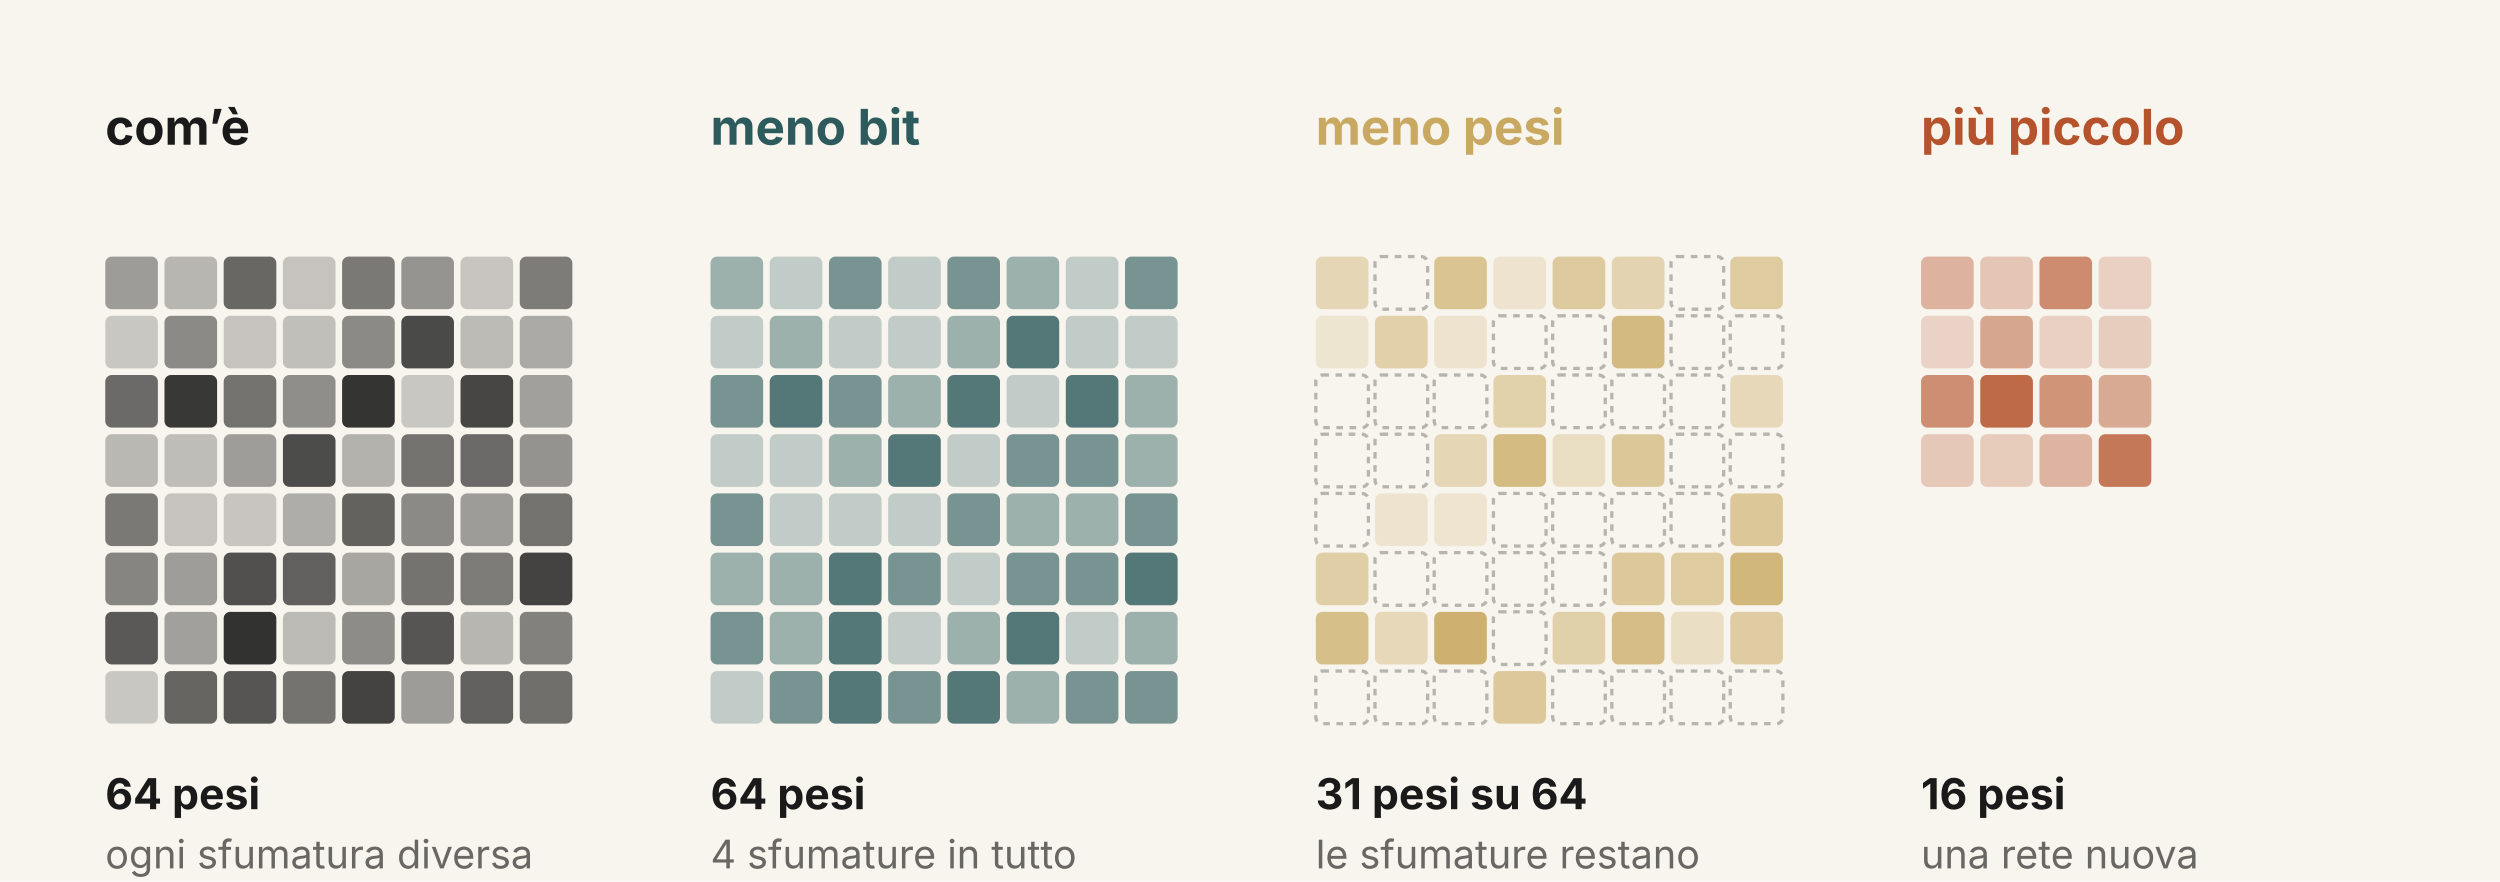
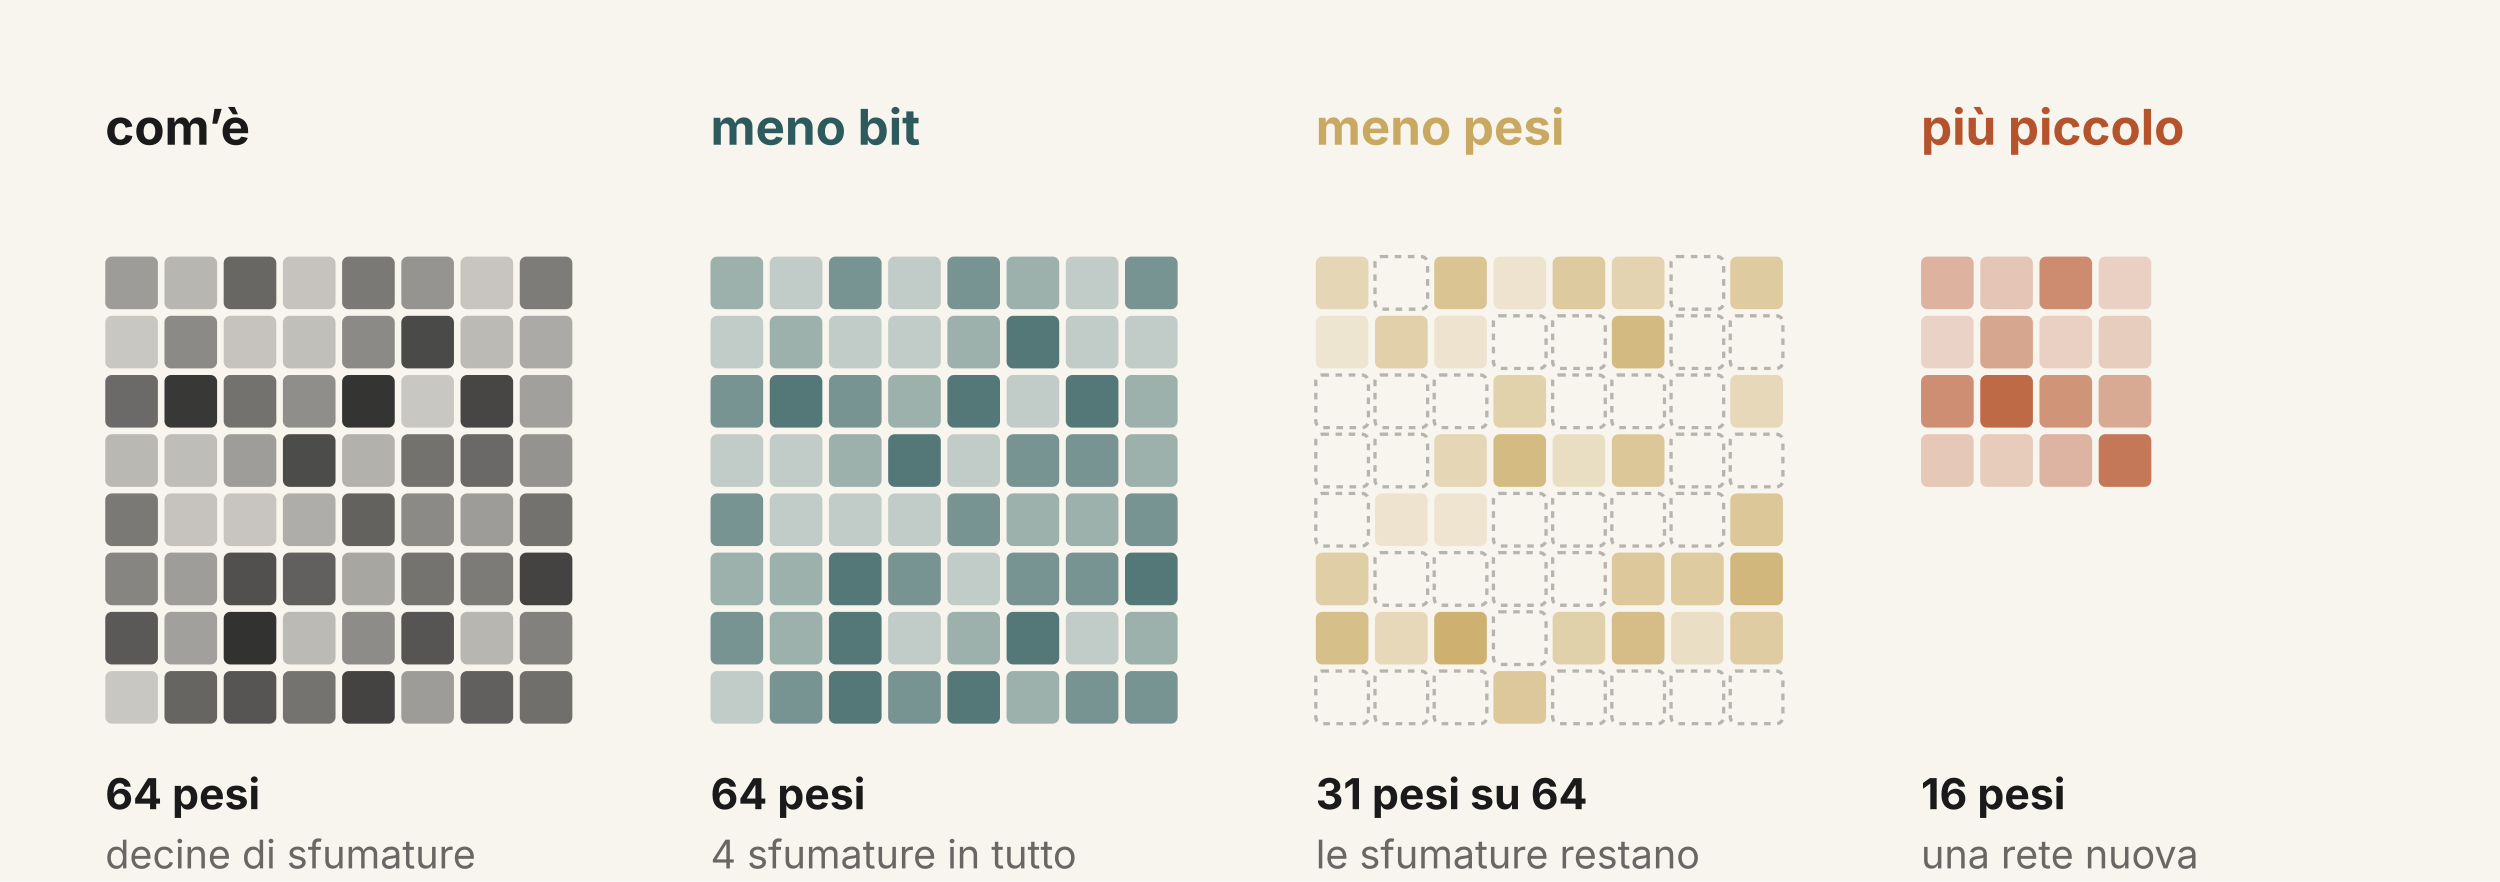
- <svg xmlns="http://www.w3.org/2000/svg" viewBox="0 0 760 268" width="100%" role="img" aria-label="Quattro griglie affiancate che rappresentano la stessa matrice di pesi. La prima, «com’è», è una griglia otto per otto in cui ogni casella ha una sfumatura diversa. La seconda, «meno bit», ha la stessa griglia otto per otto ma le sfumature sono soltanto 4, ripetute. La terza, «meno pesi», ha la griglia otto per otto con 33 caselle vuote e tratteggiate e 31 piene. La quarta, «più piccolo», è una griglia quattro per quattro, con le sue sfumature tutte diverse. Sotto ciascuna, quanti pesi restano.">
+ <svg xmlns="http://www.w3.org/2000/svg" viewBox="0 0 760 268" width="100%" role="img" aria-label="Quattro griglie affiancate che rappresentano la stessa matrice di pesi. La prima, «com’è», è una griglia otto per otto in cui le caselle hanno decine di sfumature diverse. La seconda, «meno bit», ha la stessa griglia otto per otto ma le sfumature sono soltanto 4, ripetute. La terza, «meno pesi», ha la griglia otto per otto con 33 caselle vuote e tratteggiate e 31 piene. La quarta, «più piccolo», è una griglia quattro per quattro, con sfumature sue. Sotto ciascuna, quanti pesi restano.">
  <rect x="0" y="0" width="760" height="268" fill="#F8F5EE" />
  <text x="32" y="44" font-family="Inter, system-ui, sans-serif" font-size="15" fill="#1A1A1A" opacity="1.0" font-weight="bold" text-anchor="start">com’è</text>
  <rect x="32" y="78" width="16" height="16" rx="2" fill="#1A1A1A" opacity="0.41" />
  <rect x="50" y="78" width="16" height="16" rx="2" fill="#1A1A1A" opacity="0.29" />
  <rect x="68" y="78" width="16" height="16" rx="2" fill="#1A1A1A" opacity="0.65" />
  <rect x="86" y="78" width="16" height="16" rx="2" fill="#1A1A1A" opacity="0.23" />
  <rect x="104" y="78" width="16" height="16" rx="2" fill="#1A1A1A" opacity="0.57" />
  <rect x="122" y="78" width="16" height="16" rx="2" fill="#1A1A1A" opacity="0.44" />
  <rect x="140" y="78" width="16" height="16" rx="2" fill="#1A1A1A" opacity="0.22" />
  <rect x="158" y="78" width="16" height="16" rx="2" fill="#1A1A1A" opacity="0.55" />
  <rect x="32" y="96" width="16" height="16" rx="2" fill="#1A1A1A" opacity="0.21" />
  <rect x="50" y="96" width="16" height="16" rx="2" fill="#1A1A1A" opacity="0.49" />
  <rect x="68" y="96" width="16" height="16" rx="2" fill="#1A1A1A" opacity="0.23" />
  <rect x="86" y="96" width="16" height="16" rx="2" fill="#1A1A1A" opacity="0.25" />
  <rect x="104" y="96" width="16" height="16" rx="2" fill="#1A1A1A" opacity="0.49" />
  <rect x="122" y="96" width="16" height="16" rx="2" fill="#1A1A1A" opacity="0.78" />
  <rect x="140" y="96" width="16" height="16" rx="2" fill="#1A1A1A" opacity="0.27" />
  <rect x="158" y="96" width="16" height="16" rx="2" fill="#1A1A1A" opacity="0.34" />
  <rect x="32" y="114" width="16" height="16" rx="2" fill="#1A1A1A" opacity="0.63" />
  <rect x="50" y="114" width="16" height="16" rx="2" fill="#1A1A1A" opacity="0.86" />
  <rect x="68" y="114" width="16" height="16" rx="2" fill="#1A1A1A" opacity="0.60" />
  <rect x="86" y="114" width="16" height="16" rx="2" fill="#1A1A1A" opacity="0.47" />
  <rect x="104" y="114" width="16" height="16" rx="2" fill="#1A1A1A" opacity="0.88" />
  <rect x="122" y="114" width="16" height="16" rx="2" fill="#1A1A1A" opacity="0.21" />
  <rect x="140" y="114" width="16" height="16" rx="2" fill="#1A1A1A" opacity="0.80" />
  <rect x="158" y="114" width="16" height="16" rx="2" fill="#1A1A1A" opacity="0.39" />
  <rect x="32" y="132" width="16" height="16" rx="2" fill="#1A1A1A" opacity="0.28" />
  <rect x="50" y="132" width="16" height="16" rx="2" fill="#1A1A1A" opacity="0.26" />
  <rect x="68" y="132" width="16" height="16" rx="2" fill="#1A1A1A" opacity="0.40" />
  <rect x="86" y="132" width="16" height="16" rx="2" fill="#1A1A1A" opacity="0.77" />
  <rect x="104" y="132" width="16" height="16" rx="2" fill="#1A1A1A" opacity="0.31" />
  <rect x="122" y="132" width="16" height="16" rx="2" fill="#1A1A1A" opacity="0.60" />
  <rect x="140" y="132" width="16" height="16" rx="2" fill="#1A1A1A" opacity="0.64" />
  <rect x="158" y="132" width="16" height="16" rx="2" fill="#1A1A1A" opacity="0.45" />
  <rect x="32" y="150" width="16" height="16" rx="2" fill="#1A1A1A" opacity="0.57" />
  <rect x="50" y="150" width="16" height="16" rx="2" fill="#1A1A1A" opacity="0.23" />
  <rect x="68" y="150" width="16" height="16" rx="2" fill="#1A1A1A" opacity="0.22" />
  <rect x="86" y="150" width="16" height="16" rx="2" fill="#1A1A1A" opacity="0.33" />
  <rect x="104" y="150" width="16" height="16" rx="2" fill="#1A1A1A" opacity="0.67" />
  <rect x="122" y="150" width="16" height="16" rx="2" fill="#1A1A1A" opacity="0.49" />
  <rect x="140" y="150" width="16" height="16" rx="2" fill="#1A1A1A" opacity="0.41" />
  <rect x="158" y="150" width="16" height="16" rx="2" fill="#1A1A1A" opacity="0.60" />
  <rect x="32" y="168" width="16" height="16" rx="2" fill="#1A1A1A" opacity="0.51" />
  <rect x="50" y="168" width="16" height="16" rx="2" fill="#1A1A1A" opacity="0.40" />
  <rect x="68" y="168" width="16" height="16" rx="2" fill="#1A1A1A" opacity="0.75" />
  <rect x="86" y="168" width="16" height="16" rx="2" fill="#1A1A1A" opacity="0.68" />
  <rect x="104" y="168" width="16" height="16" rx="2" fill="#1A1A1A" opacity="0.36" />
  <rect x="122" y="168" width="16" height="16" rx="2" fill="#1A1A1A" opacity="0.59" />
  <rect x="140" y="168" width="16" height="16" rx="2" fill="#1A1A1A" opacity="0.56" />
  <rect x="158" y="168" width="16" height="16" rx="2" fill="#1A1A1A" opacity="0.81" />
  <rect x="32" y="186" width="16" height="16" rx="2" fill="#1A1A1A" opacity="0.71" />
  <rect x="50" y="186" width="16" height="16" rx="2" fill="#1A1A1A" opacity="0.39" />
  <rect x="68" y="186" width="16" height="16" rx="2" fill="#1A1A1A" opacity="0.89" />
  <rect x="86" y="186" width="16" height="16" rx="2" fill="#1A1A1A" opacity="0.27" />
  <rect x="104" y="186" width="16" height="16" rx="2" fill="#1A1A1A" opacity="0.48" />
  <rect x="122" y="186" width="16" height="16" rx="2" fill="#1A1A1A" opacity="0.73" />
  <rect x="140" y="186" width="16" height="16" rx="2" fill="#1A1A1A" opacity="0.29" />
  <rect x="158" y="186" width="16" height="16" rx="2" fill="#1A1A1A" opacity="0.53" />
  <rect x="32" y="204" width="16" height="16" rx="2" fill="#1A1A1A" opacity="0.21" />
  <rect x="50" y="204" width="16" height="16" rx="2" fill="#1A1A1A" opacity="0.66" />
  <rect x="68" y="204" width="16" height="16" rx="2" fill="#1A1A1A" opacity="0.73" />
  <rect x="86" y="204" width="16" height="16" rx="2" fill="#1A1A1A" opacity="0.59" />
  <rect x="104" y="204" width="16" height="16" rx="2" fill="#1A1A1A" opacity="0.81" />
  <rect x="122" y="204" width="16" height="16" rx="2" fill="#1A1A1A" opacity="0.41" />
  <rect x="140" y="204" width="16" height="16" rx="2" fill="#1A1A1A" opacity="0.68" />
  <rect x="158" y="204" width="16" height="16" rx="2" fill="#1A1A1A" opacity="0.61" />
  <text x="32" y="246" font-family="Inter, system-ui, sans-serif" font-size="13" fill="#1A1A1A" opacity="1.0" font-weight="bold" text-anchor="start">64 pesi</text>
-   <text x="32" y="264" font-family="Inter, system-ui, sans-serif" font-size="12" fill="#1A1A1A" opacity="0.65" font-weight="normal" text-anchor="start">ogni sfumatura diversa</text>
+   <text x="32" y="264" font-family="Inter, system-ui, sans-serif" font-size="12" fill="#1A1A1A" opacity="0.65" font-weight="normal" text-anchor="start">decine di sfumature</text>
  <text x="216" y="44" font-family="Inter, system-ui, sans-serif" font-size="15" fill="#2D5A5C" opacity="1.0" font-weight="bold" text-anchor="start">meno bit</text>
  <rect x="216" y="78" width="16" height="16" rx="2" fill="#2D5A5C" opacity="0.45" />
  <rect x="234" y="78" width="16" height="16" rx="2" fill="#2D5A5C" opacity="0.27" />
  <rect x="252" y="78" width="16" height="16" rx="2" fill="#2D5A5C" opacity="0.63" />
  <rect x="270" y="78" width="16" height="16" rx="2" fill="#2D5A5C" opacity="0.27" />
  <rect x="288" y="78" width="16" height="16" rx="2" fill="#2D5A5C" opacity="0.63" />
  <rect x="306" y="78" width="16" height="16" rx="2" fill="#2D5A5C" opacity="0.45" />
  <rect x="324" y="78" width="16" height="16" rx="2" fill="#2D5A5C" opacity="0.27" />
  <rect x="342" y="78" width="16" height="16" rx="2" fill="#2D5A5C" opacity="0.63" />
  <rect x="216" y="96" width="16" height="16" rx="2" fill="#2D5A5C" opacity="0.27" />
  <rect x="234" y="96" width="16" height="16" rx="2" fill="#2D5A5C" opacity="0.45" />
  <rect x="252" y="96" width="16" height="16" rx="2" fill="#2D5A5C" opacity="0.27" />
  <rect x="270" y="96" width="16" height="16" rx="2" fill="#2D5A5C" opacity="0.27" />
  <rect x="288" y="96" width="16" height="16" rx="2" fill="#2D5A5C" opacity="0.45" />
  <rect x="306" y="96" width="16" height="16" rx="2" fill="#2D5A5C" opacity="0.81" />
  <rect x="324" y="96" width="16" height="16" rx="2" fill="#2D5A5C" opacity="0.27" />
  <rect x="342" y="96" width="16" height="16" rx="2" fill="#2D5A5C" opacity="0.27" />
  <rect x="216" y="114" width="16" height="16" rx="2" fill="#2D5A5C" opacity="0.63" />
  <rect x="234" y="114" width="16" height="16" rx="2" fill="#2D5A5C" opacity="0.81" />
  <rect x="252" y="114" width="16" height="16" rx="2" fill="#2D5A5C" opacity="0.63" />
  <rect x="270" y="114" width="16" height="16" rx="2" fill="#2D5A5C" opacity="0.45" />
  <rect x="288" y="114" width="16" height="16" rx="2" fill="#2D5A5C" opacity="0.81" />
  <rect x="306" y="114" width="16" height="16" rx="2" fill="#2D5A5C" opacity="0.27" />
  <rect x="324" y="114" width="16" height="16" rx="2" fill="#2D5A5C" opacity="0.81" />
  <rect x="342" y="114" width="16" height="16" rx="2" fill="#2D5A5C" opacity="0.45" />
  <rect x="216" y="132" width="16" height="16" rx="2" fill="#2D5A5C" opacity="0.27" />
  <rect x="234" y="132" width="16" height="16" rx="2" fill="#2D5A5C" opacity="0.27" />
  <rect x="252" y="132" width="16" height="16" rx="2" fill="#2D5A5C" opacity="0.45" />
  <rect x="270" y="132" width="16" height="16" rx="2" fill="#2D5A5C" opacity="0.81" />
  <rect x="288" y="132" width="16" height="16" rx="2" fill="#2D5A5C" opacity="0.27" />
  <rect x="306" y="132" width="16" height="16" rx="2" fill="#2D5A5C" opacity="0.63" />
  <rect x="324" y="132" width="16" height="16" rx="2" fill="#2D5A5C" opacity="0.63" />
  <rect x="342" y="132" width="16" height="16" rx="2" fill="#2D5A5C" opacity="0.45" />
  <rect x="216" y="150" width="16" height="16" rx="2" fill="#2D5A5C" opacity="0.63" />
  <rect x="234" y="150" width="16" height="16" rx="2" fill="#2D5A5C" opacity="0.27" />
  <rect x="252" y="150" width="16" height="16" rx="2" fill="#2D5A5C" opacity="0.27" />
  <rect x="270" y="150" width="16" height="16" rx="2" fill="#2D5A5C" opacity="0.27" />
  <rect x="288" y="150" width="16" height="16" rx="2" fill="#2D5A5C" opacity="0.63" />
  <rect x="306" y="150" width="16" height="16" rx="2" fill="#2D5A5C" opacity="0.45" />
  <rect x="324" y="150" width="16" height="16" rx="2" fill="#2D5A5C" opacity="0.45" />
  <rect x="342" y="150" width="16" height="16" rx="2" fill="#2D5A5C" opacity="0.63" />
  <rect x="216" y="168" width="16" height="16" rx="2" fill="#2D5A5C" opacity="0.45" />
  <rect x="234" y="168" width="16" height="16" rx="2" fill="#2D5A5C" opacity="0.45" />
  <rect x="252" y="168" width="16" height="16" rx="2" fill="#2D5A5C" opacity="0.81" />
  <rect x="270" y="168" width="16" height="16" rx="2" fill="#2D5A5C" opacity="0.63" />
  <rect x="288" y="168" width="16" height="16" rx="2" fill="#2D5A5C" opacity="0.27" />
  <rect x="306" y="168" width="16" height="16" rx="2" fill="#2D5A5C" opacity="0.63" />
  <rect x="324" y="168" width="16" height="16" rx="2" fill="#2D5A5C" opacity="0.63" />
  <rect x="342" y="168" width="16" height="16" rx="2" fill="#2D5A5C" opacity="0.81" />
  <rect x="216" y="186" width="16" height="16" rx="2" fill="#2D5A5C" opacity="0.63" />
  <rect x="234" y="186" width="16" height="16" rx="2" fill="#2D5A5C" opacity="0.45" />
  <rect x="252" y="186" width="16" height="16" rx="2" fill="#2D5A5C" opacity="0.81" />
  <rect x="270" y="186" width="16" height="16" rx="2" fill="#2D5A5C" opacity="0.27" />
  <rect x="288" y="186" width="16" height="16" rx="2" fill="#2D5A5C" opacity="0.45" />
  <rect x="306" y="186" width="16" height="16" rx="2" fill="#2D5A5C" opacity="0.81" />
  <rect x="324" y="186" width="16" height="16" rx="2" fill="#2D5A5C" opacity="0.27" />
  <rect x="342" y="186" width="16" height="16" rx="2" fill="#2D5A5C" opacity="0.45" />
  <rect x="216" y="204" width="16" height="16" rx="2" fill="#2D5A5C" opacity="0.27" />
  <rect x="234" y="204" width="16" height="16" rx="2" fill="#2D5A5C" opacity="0.63" />
  <rect x="252" y="204" width="16" height="16" rx="2" fill="#2D5A5C" opacity="0.81" />
  <rect x="270" y="204" width="16" height="16" rx="2" fill="#2D5A5C" opacity="0.63" />
  <rect x="288" y="204" width="16" height="16" rx="2" fill="#2D5A5C" opacity="0.81" />
  <rect x="306" y="204" width="16" height="16" rx="2" fill="#2D5A5C" opacity="0.45" />
  <rect x="324" y="204" width="16" height="16" rx="2" fill="#2D5A5C" opacity="0.63" />
  <rect x="342" y="204" width="16" height="16" rx="2" fill="#2D5A5C" opacity="0.63" />
  <text x="216" y="246" font-family="Inter, system-ui, sans-serif" font-size="13" fill="#1A1A1A" opacity="1.0" font-weight="bold" text-anchor="start">64 pesi</text>
  <text x="216" y="264" font-family="Inter, system-ui, sans-serif" font-size="12" fill="#1A1A1A" opacity="0.65" font-weight="normal" text-anchor="start">4 sfumature in tutto</text>
  <text x="400" y="44" font-family="Inter, system-ui, sans-serif" font-size="15" fill="#C9A961" opacity="1.0" font-weight="bold" text-anchor="start">meno pesi</text>
  <rect x="400" y="78" width="16" height="16" rx="2" fill="#C9A961" opacity="0.41" />
  <rect x="418" y="78" width="16" height="16" rx="2" fill="none" stroke="#1A1A1A" stroke-width="1" stroke-dasharray="2 2" opacity="0.30" />
  <rect x="436" y="78" width="16" height="16" rx="2" fill="#C9A961" opacity="0.65" />
  <rect x="454" y="78" width="16" height="16" rx="2" fill="#C9A961" opacity="0.23" />
  <rect x="472" y="78" width="16" height="16" rx="2" fill="#C9A961" opacity="0.57" />
  <rect x="490" y="78" width="16" height="16" rx="2" fill="#C9A961" opacity="0.44" />
  <rect x="508" y="78" width="16" height="16" rx="2" fill="none" stroke="#1A1A1A" stroke-width="1" stroke-dasharray="2 2" opacity="0.30" />
  <rect x="526" y="78" width="16" height="16" rx="2" fill="#C9A961" opacity="0.55" />
  <rect x="400" y="96" width="16" height="16" rx="2" fill="#C9A961" opacity="0.21" />
  <rect x="418" y="96" width="16" height="16" rx="2" fill="#C9A961" opacity="0.49" />
  <rect x="436" y="96" width="16" height="16" rx="2" fill="#C9A961" opacity="0.23" />
  <rect x="454" y="96" width="16" height="16" rx="2" fill="none" stroke="#1A1A1A" stroke-width="1" stroke-dasharray="2 2" opacity="0.30" />
  <rect x="472" y="96" width="16" height="16" rx="2" fill="none" stroke="#1A1A1A" stroke-width="1" stroke-dasharray="2 2" opacity="0.30" />
  <rect x="490" y="96" width="16" height="16" rx="2" fill="#C9A961" opacity="0.78" />
  <rect x="508" y="96" width="16" height="16" rx="2" fill="none" stroke="#1A1A1A" stroke-width="1" stroke-dasharray="2 2" opacity="0.30" />
  <rect x="526" y="96" width="16" height="16" rx="2" fill="none" stroke="#1A1A1A" stroke-width="1" stroke-dasharray="2 2" opacity="0.30" />
  <rect x="400" y="114" width="16" height="16" rx="2" fill="none" stroke="#1A1A1A" stroke-width="1" stroke-dasharray="2 2" opacity="0.30" />
  <rect x="418" y="114" width="16" height="16" rx="2" fill="none" stroke="#1A1A1A" stroke-width="1" stroke-dasharray="2 2" opacity="0.30" />
  <rect x="436" y="114" width="16" height="16" rx="2" fill="none" stroke="#1A1A1A" stroke-width="1" stroke-dasharray="2 2" opacity="0.30" />
  <rect x="454" y="114" width="16" height="16" rx="2" fill="#C9A961" opacity="0.47" />
  <rect x="472" y="114" width="16" height="16" rx="2" fill="none" stroke="#1A1A1A" stroke-width="1" stroke-dasharray="2 2" opacity="0.30" />
  <rect x="490" y="114" width="16" height="16" rx="2" fill="none" stroke="#1A1A1A" stroke-width="1" stroke-dasharray="2 2" opacity="0.30" />
  <rect x="508" y="114" width="16" height="16" rx="2" fill="none" stroke="#1A1A1A" stroke-width="1" stroke-dasharray="2 2" opacity="0.30" />
  <rect x="526" y="114" width="16" height="16" rx="2" fill="#C9A961" opacity="0.39" />
  <rect x="400" y="132" width="16" height="16" rx="2" fill="none" stroke="#1A1A1A" stroke-width="1" stroke-dasharray="2 2" opacity="0.30" />
  <rect x="418" y="132" width="16" height="16" rx="2" fill="none" stroke="#1A1A1A" stroke-width="1" stroke-dasharray="2 2" opacity="0.30" />
  <rect x="436" y="132" width="16" height="16" rx="2" fill="#C9A961" opacity="0.40" />
  <rect x="454" y="132" width="16" height="16" rx="2" fill="#C9A961" opacity="0.77" />
  <rect x="472" y="132" width="16" height="16" rx="2" fill="#C9A961" opacity="0.31" />
  <rect x="490" y="132" width="16" height="16" rx="2" fill="#C9A961" opacity="0.60" />
  <rect x="508" y="132" width="16" height="16" rx="2" fill="none" stroke="#1A1A1A" stroke-width="1" stroke-dasharray="2 2" opacity="0.30" />
  <rect x="526" y="132" width="16" height="16" rx="2" fill="none" stroke="#1A1A1A" stroke-width="1" stroke-dasharray="2 2" opacity="0.30" />
  <rect x="400" y="150" width="16" height="16" rx="2" fill="none" stroke="#1A1A1A" stroke-width="1" stroke-dasharray="2 2" opacity="0.30" />
  <rect x="418" y="150" width="16" height="16" rx="2" fill="#C9A961" opacity="0.23" />
  <rect x="436" y="150" width="16" height="16" rx="2" fill="#C9A961" opacity="0.22" />
  <rect x="454" y="150" width="16" height="16" rx="2" fill="none" stroke="#1A1A1A" stroke-width="1" stroke-dasharray="2 2" opacity="0.30" />
  <rect x="472" y="150" width="16" height="16" rx="2" fill="none" stroke="#1A1A1A" stroke-width="1" stroke-dasharray="2 2" opacity="0.30" />
  <rect x="490" y="150" width="16" height="16" rx="2" fill="none" stroke="#1A1A1A" stroke-width="1" stroke-dasharray="2 2" opacity="0.30" />
  <rect x="508" y="150" width="16" height="16" rx="2" fill="none" stroke="#1A1A1A" stroke-width="1" stroke-dasharray="2 2" opacity="0.30" />
  <rect x="526" y="150" width="16" height="16" rx="2" fill="#C9A961" opacity="0.60" />
  <rect x="400" y="168" width="16" height="16" rx="2" fill="#C9A961" opacity="0.51" />
  <rect x="418" y="168" width="16" height="16" rx="2" fill="none" stroke="#1A1A1A" stroke-width="1" stroke-dasharray="2 2" opacity="0.30" />
  <rect x="436" y="168" width="16" height="16" rx="2" fill="none" stroke="#1A1A1A" stroke-width="1" stroke-dasharray="2 2" opacity="0.30" />
  <rect x="454" y="168" width="16" height="16" rx="2" fill="none" stroke="#1A1A1A" stroke-width="1" stroke-dasharray="2 2" opacity="0.30" />
  <rect x="472" y="168" width="16" height="16" rx="2" fill="none" stroke="#1A1A1A" stroke-width="1" stroke-dasharray="2 2" opacity="0.30" />
  <rect x="490" y="168" width="16" height="16" rx="2" fill="#C9A961" opacity="0.59" />
  <rect x="508" y="168" width="16" height="16" rx="2" fill="#C9A961" opacity="0.56" />
  <rect x="526" y="168" width="16" height="16" rx="2" fill="#C9A961" opacity="0.81" />
  <rect x="400" y="186" width="16" height="16" rx="2" fill="#C9A961" opacity="0.71" />
  <rect x="418" y="186" width="16" height="16" rx="2" fill="#C9A961" opacity="0.39" />
  <rect x="436" y="186" width="16" height="16" rx="2" fill="#C9A961" opacity="0.89" />
  <rect x="454" y="186" width="16" height="16" rx="2" fill="none" stroke="#1A1A1A" stroke-width="1" stroke-dasharray="2 2" opacity="0.30" />
  <rect x="472" y="186" width="16" height="16" rx="2" fill="#C9A961" opacity="0.48" />
  <rect x="490" y="186" width="16" height="16" rx="2" fill="#C9A961" opacity="0.73" />
  <rect x="508" y="186" width="16" height="16" rx="2" fill="#C9A961" opacity="0.29" />
  <rect x="526" y="186" width="16" height="16" rx="2" fill="#C9A961" opacity="0.53" />
  <rect x="400" y="204" width="16" height="16" rx="2" fill="none" stroke="#1A1A1A" stroke-width="1" stroke-dasharray="2 2" opacity="0.30" />
  <rect x="418" y="204" width="16" height="16" rx="2" fill="none" stroke="#1A1A1A" stroke-width="1" stroke-dasharray="2 2" opacity="0.30" />
  <rect x="436" y="204" width="16" height="16" rx="2" fill="none" stroke="#1A1A1A" stroke-width="1" stroke-dasharray="2 2" opacity="0.30" />
  <rect x="454" y="204" width="16" height="16" rx="2" fill="#C9A961" opacity="0.59" />
  <rect x="472" y="204" width="16" height="16" rx="2" fill="none" stroke="#1A1A1A" stroke-width="1" stroke-dasharray="2 2" opacity="0.30" />
  <rect x="490" y="204" width="16" height="16" rx="2" fill="none" stroke="#1A1A1A" stroke-width="1" stroke-dasharray="2 2" opacity="0.30" />
  <rect x="508" y="204" width="16" height="16" rx="2" fill="none" stroke="#1A1A1A" stroke-width="1" stroke-dasharray="2 2" opacity="0.30" />
  <rect x="526" y="204" width="16" height="16" rx="2" fill="none" stroke="#1A1A1A" stroke-width="1" stroke-dasharray="2 2" opacity="0.30" />
  <text x="400" y="246" font-family="Inter, system-ui, sans-serif" font-size="13" fill="#1A1A1A" opacity="1.0" font-weight="bold" text-anchor="start">31 pesi su 64</text>
  <text x="400" y="264" font-family="Inter, system-ui, sans-serif" font-size="12" fill="#1A1A1A" opacity="0.65" font-weight="normal" text-anchor="start">le sfumature restano</text>
  <text x="584" y="44" font-family="Inter, system-ui, sans-serif" font-size="15" fill="#B5532C" opacity="1.0" font-weight="bold" text-anchor="start">più piccolo</text>
  <rect x="584" y="78" width="16" height="16" rx="2" fill="#B5532C" opacity="0.41" />
  <rect x="602" y="78" width="16" height="16" rx="2" fill="#B5532C" opacity="0.29" />
  <rect x="620" y="78" width="16" height="16" rx="2" fill="#B5532C" opacity="0.65" />
  <rect x="638" y="78" width="16" height="16" rx="2" fill="#B5532C" opacity="0.23" />
  <rect x="584" y="96" width="16" height="16" rx="2" fill="#B5532C" opacity="0.21" />
  <rect x="602" y="96" width="16" height="16" rx="2" fill="#B5532C" opacity="0.49" />
  <rect x="620" y="96" width="16" height="16" rx="2" fill="#B5532C" opacity="0.23" />
  <rect x="638" y="96" width="16" height="16" rx="2" fill="#B5532C" opacity="0.25" />
  <rect x="584" y="114" width="16" height="16" rx="2" fill="#B5532C" opacity="0.63" />
  <rect x="602" y="114" width="16" height="16" rx="2" fill="#B5532C" opacity="0.86" />
  <rect x="620" y="114" width="16" height="16" rx="2" fill="#B5532C" opacity="0.60" />
  <rect x="638" y="114" width="16" height="16" rx="2" fill="#B5532C" opacity="0.47" />
  <rect x="584" y="132" width="16" height="16" rx="2" fill="#B5532C" opacity="0.28" />
  <rect x="602" y="132" width="16" height="16" rx="2" fill="#B5532C" opacity="0.26" />
  <rect x="620" y="132" width="16" height="16" rx="2" fill="#B5532C" opacity="0.40" />
  <rect x="638" y="132" width="16" height="16" rx="2" fill="#B5532C" opacity="0.77" />
  <text x="584" y="246" font-family="Inter, system-ui, sans-serif" font-size="13" fill="#1A1A1A" opacity="1.0" font-weight="bold" text-anchor="start">16 pesi</text>
  <text x="584" y="264" font-family="Inter, system-ui, sans-serif" font-size="12" fill="#1A1A1A" opacity="0.65" font-weight="normal" text-anchor="start">una rete nuova</text>
</svg>
